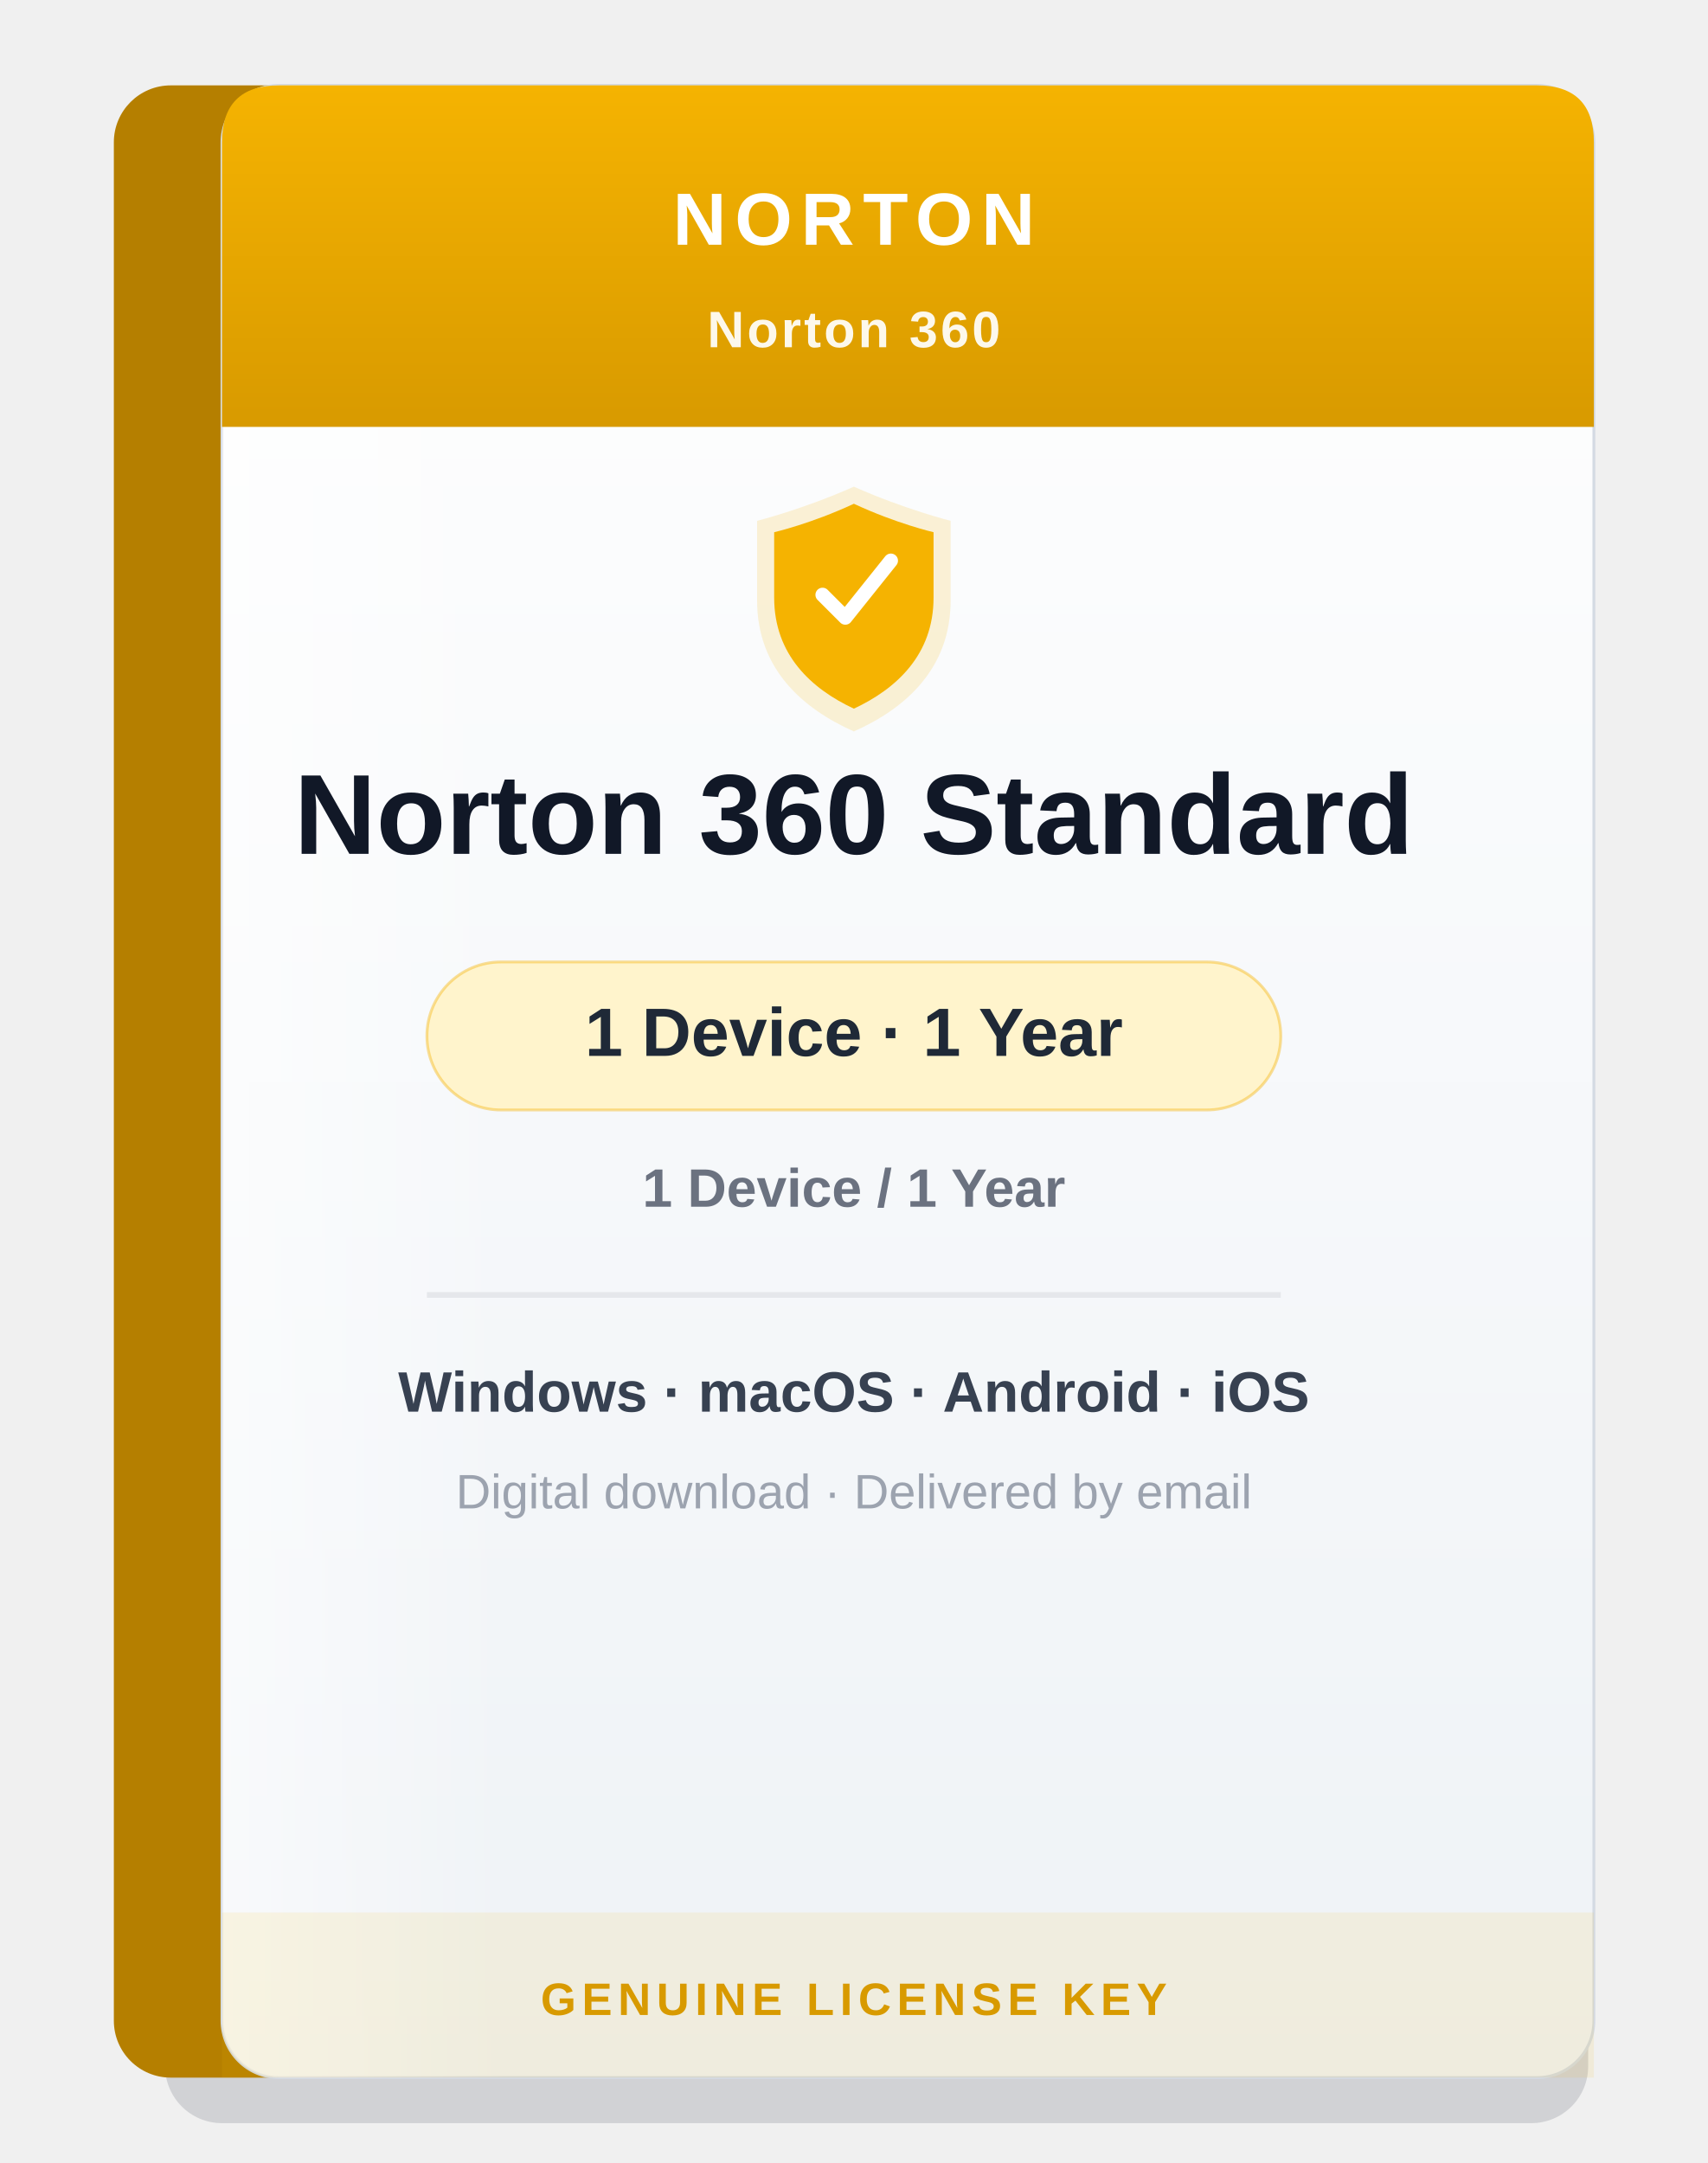
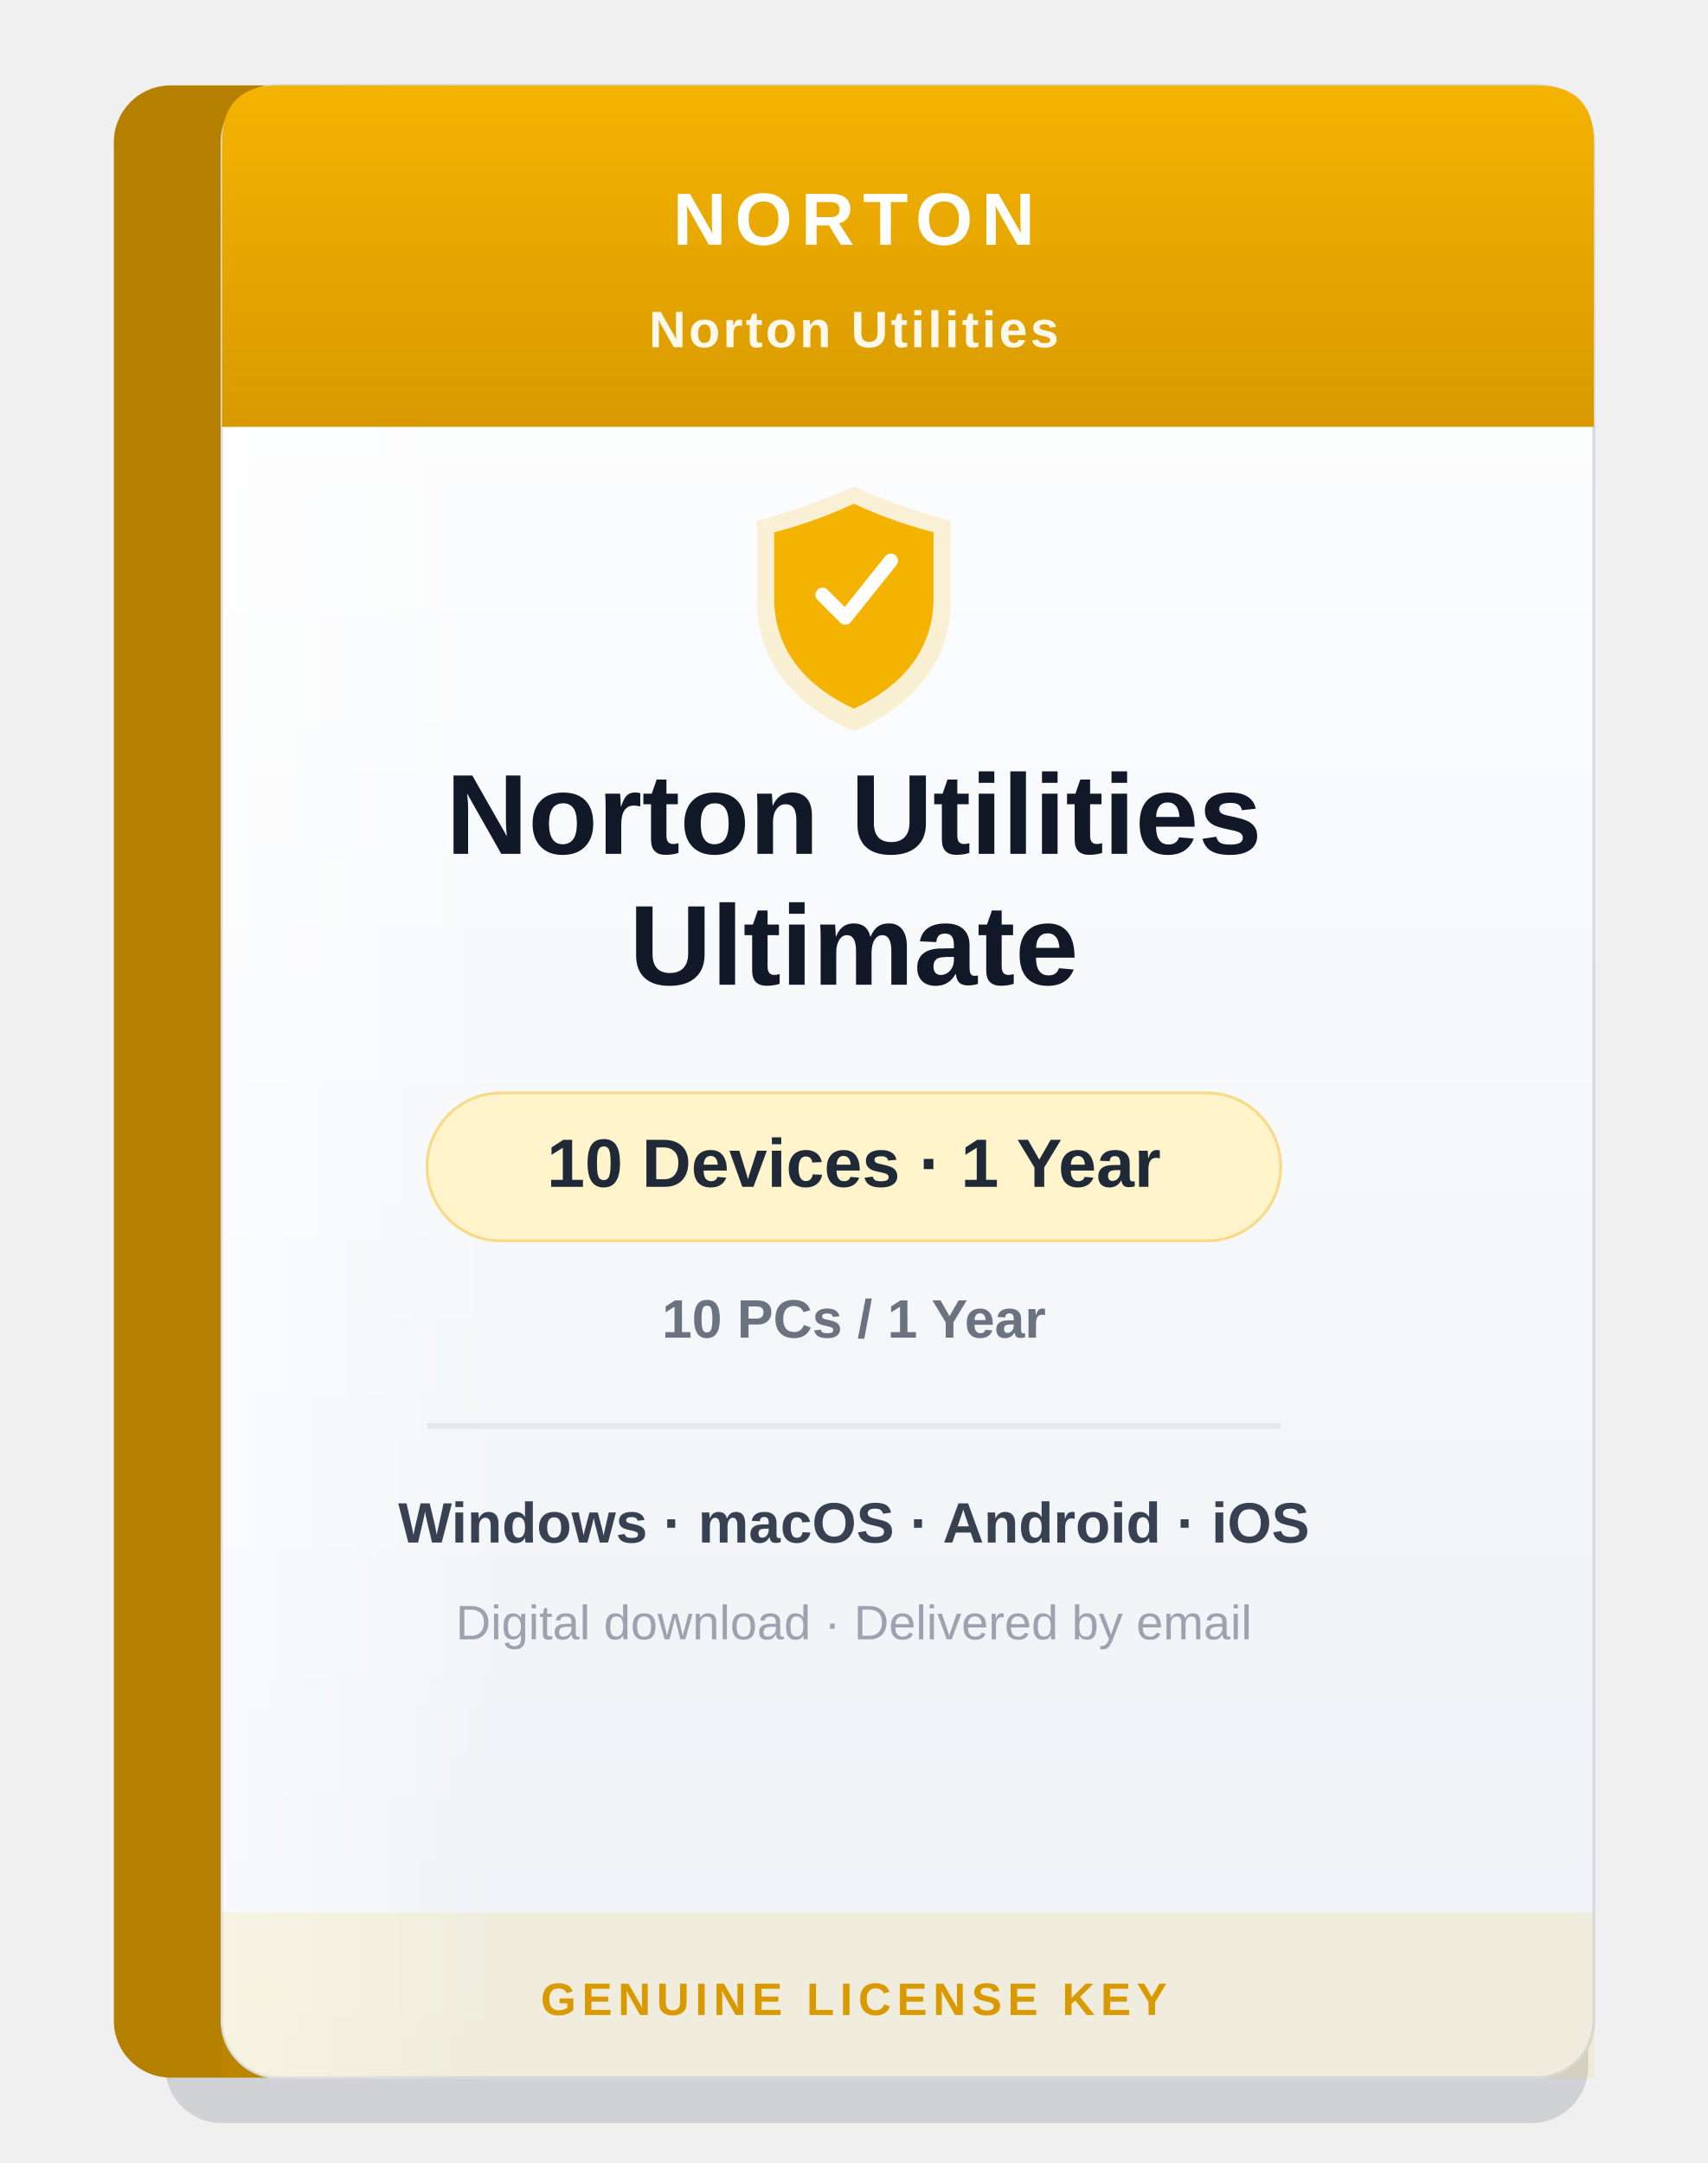
<svg xmlns="http://www.w3.org/2000/svg" width="600" height="760" viewBox="0 0 600 760">
  <defs>
    <linearGradient id="face" x1="0" y1="0" x2="0" y2="1">
      <stop offset="0" stop-color="#FFFFFF" />
      <stop offset="1" stop-color="#EEF2F6" />
    </linearGradient>
    <linearGradient id="band" x1="0" y1="0" x2="0" y2="1">
      <stop offset="0" stop-color="#F5B301" />
      <stop offset="1" stop-color="#D89A00" />
    </linearGradient>
    <linearGradient id="gloss" x1="0" y1="0" x2="1" y2="0">
      <stop offset="0" stop-color="#FFFFFF" stop-opacity="0.55" />
      <stop offset="0.5" stop-color="#FFFFFF" stop-opacity="0" />
    </linearGradient>
  </defs>
  <rect x="58" y="46" width="500" height="700" rx="20" fill="#0F172A" opacity="0.14" />
  <rect x="40" y="30" width="86" height="700" rx="20" fill="#B57F00" />
  <rect x="78" y="30" width="482" height="700" rx="20" fill="url(#face)" stroke="#D4DAE3" />
  <rect x="78" y="30" width="200" height="700" rx="20" fill="url(#gloss)" />
  <path d="M78 50 Q78 30 98 30 L540 30 Q560 30 560 50 L560 150 L78 150 Z" fill="url(#band)" />
  <text x="300" y="86" text-anchor="middle" font-family="Segoe UI, Arial, sans-serif" font-size="26" font-weight="800" letter-spacing="3" fill="#FFFFFF">NORTON</text>
-   <text x="300" y="122" text-anchor="middle" font-family="Segoe UI, Arial, sans-serif" font-size="18" font-weight="600" letter-spacing="1" fill="#FFFFFF" opacity="0.92">Norton 360</text>
+   <text x="300" y="122" text-anchor="middle" font-family="Segoe UI, Arial, sans-serif" font-size="18" font-weight="600" letter-spacing="1" fill="#FFFFFF" opacity="0.92">Norton Utilities</text>
  <g transform="translate(300 205)">
    <path d="M0 -34 C18 -26 34 -22 34 -22 L34 6 C34 30 18 44 0 52 C-18 44 -34 30 -34 6 L-34 -22 C-34 -22 -18 -26 0 -34 Z" fill="#F5B301" opacity="0.16" />
    <path d="M0 -28 C15 -21 28 -18 28 -18 L28 5 C28 25 15 37 0 44 C-15 37 -28 25 -28 5 L-28 -18 C-28 -18 -15 -21 0 -28 Z" fill="#F5B301" />
    <path d="M-11 4 L-3 12 L13 -8" stroke="#FFFFFF" stroke-width="5" fill="none" stroke-linecap="round" stroke-linejoin="round" />
  </g>
-   <text x="300" y="300" text-anchor="middle" font-family="Segoe UI, Arial, sans-serif" font-size="40" font-weight="800" fill="#111827">Norton 360 Standard</text>
-   <rect x="150" y="338" width="300" height="52" rx="26" fill="#FFF4CC" stroke="#F5B301" stroke-opacity="0.4" />
-   <text x="300" y="371" text-anchor="middle" font-family="Segoe UI, Arial, sans-serif" font-size="24" font-weight="700" fill="#1F2937">1 Device · 1 Year</text>
-   <text x="300" y="424" text-anchor="middle" font-family="Segoe UI, Arial, sans-serif" font-size="19" font-weight="600" fill="#6B7280">1 Device / 1 Year</text>
-   <rect x="150" y="454" width="300" height="2" fill="#E5E7EB" />
-   <text x="300" y="496" text-anchor="middle" font-family="Segoe UI, Arial, sans-serif" font-size="20" font-weight="600" fill="#374151">Windows · macOS · Android · iOS</text>
-   <text x="300" y="530" text-anchor="middle" font-family="Segoe UI, Arial, sans-serif" font-size="17" fill="#9CA3AF">Digital download · Delivered by email</text>
+   <text x="300" y="300" text-anchor="middle" font-family="Segoe UI, Arial, sans-serif" font-size="40" font-weight="800" fill="#111827">Norton Utilities</text>
+   <text x="300" y="346" text-anchor="middle" font-family="Segoe UI, Arial, sans-serif" font-size="40" font-weight="800" fill="#111827">Ultimate</text>
+   <rect x="150" y="384" width="300" height="52" rx="26" fill="#FFF4CC" stroke="#F5B301" stroke-opacity="0.4" />
+   <text x="300" y="417" text-anchor="middle" font-family="Segoe UI, Arial, sans-serif" font-size="24" font-weight="700" fill="#1F2937">10 Devices · 1 Year</text>
+   <text x="300" y="470" text-anchor="middle" font-family="Segoe UI, Arial, sans-serif" font-size="19" font-weight="600" fill="#6B7280">10 PCs / 1 Year</text>
+   <rect x="150" y="500" width="300" height="2" fill="#E5E7EB" />
+   <text x="300" y="542" text-anchor="middle" font-family="Segoe UI, Arial, sans-serif" font-size="20" font-weight="600" fill="#374151">Windows · macOS · Android · iOS</text>
+   <text x="300" y="576" text-anchor="middle" font-family="Segoe UI, Arial, sans-serif" font-size="17" fill="#9CA3AF">Digital download · Delivered by email</text>
  <rect x="78" y="672" width="482" height="58" rx="0" fill="#F5B301" opacity="0.10" />
  <text x="300" y="708" text-anchor="middle" font-family="Segoe UI, Arial, sans-serif" font-size="16" font-weight="700" letter-spacing="2" fill="#D89A00">GENUINE LICENSE KEY</text>
</svg>
